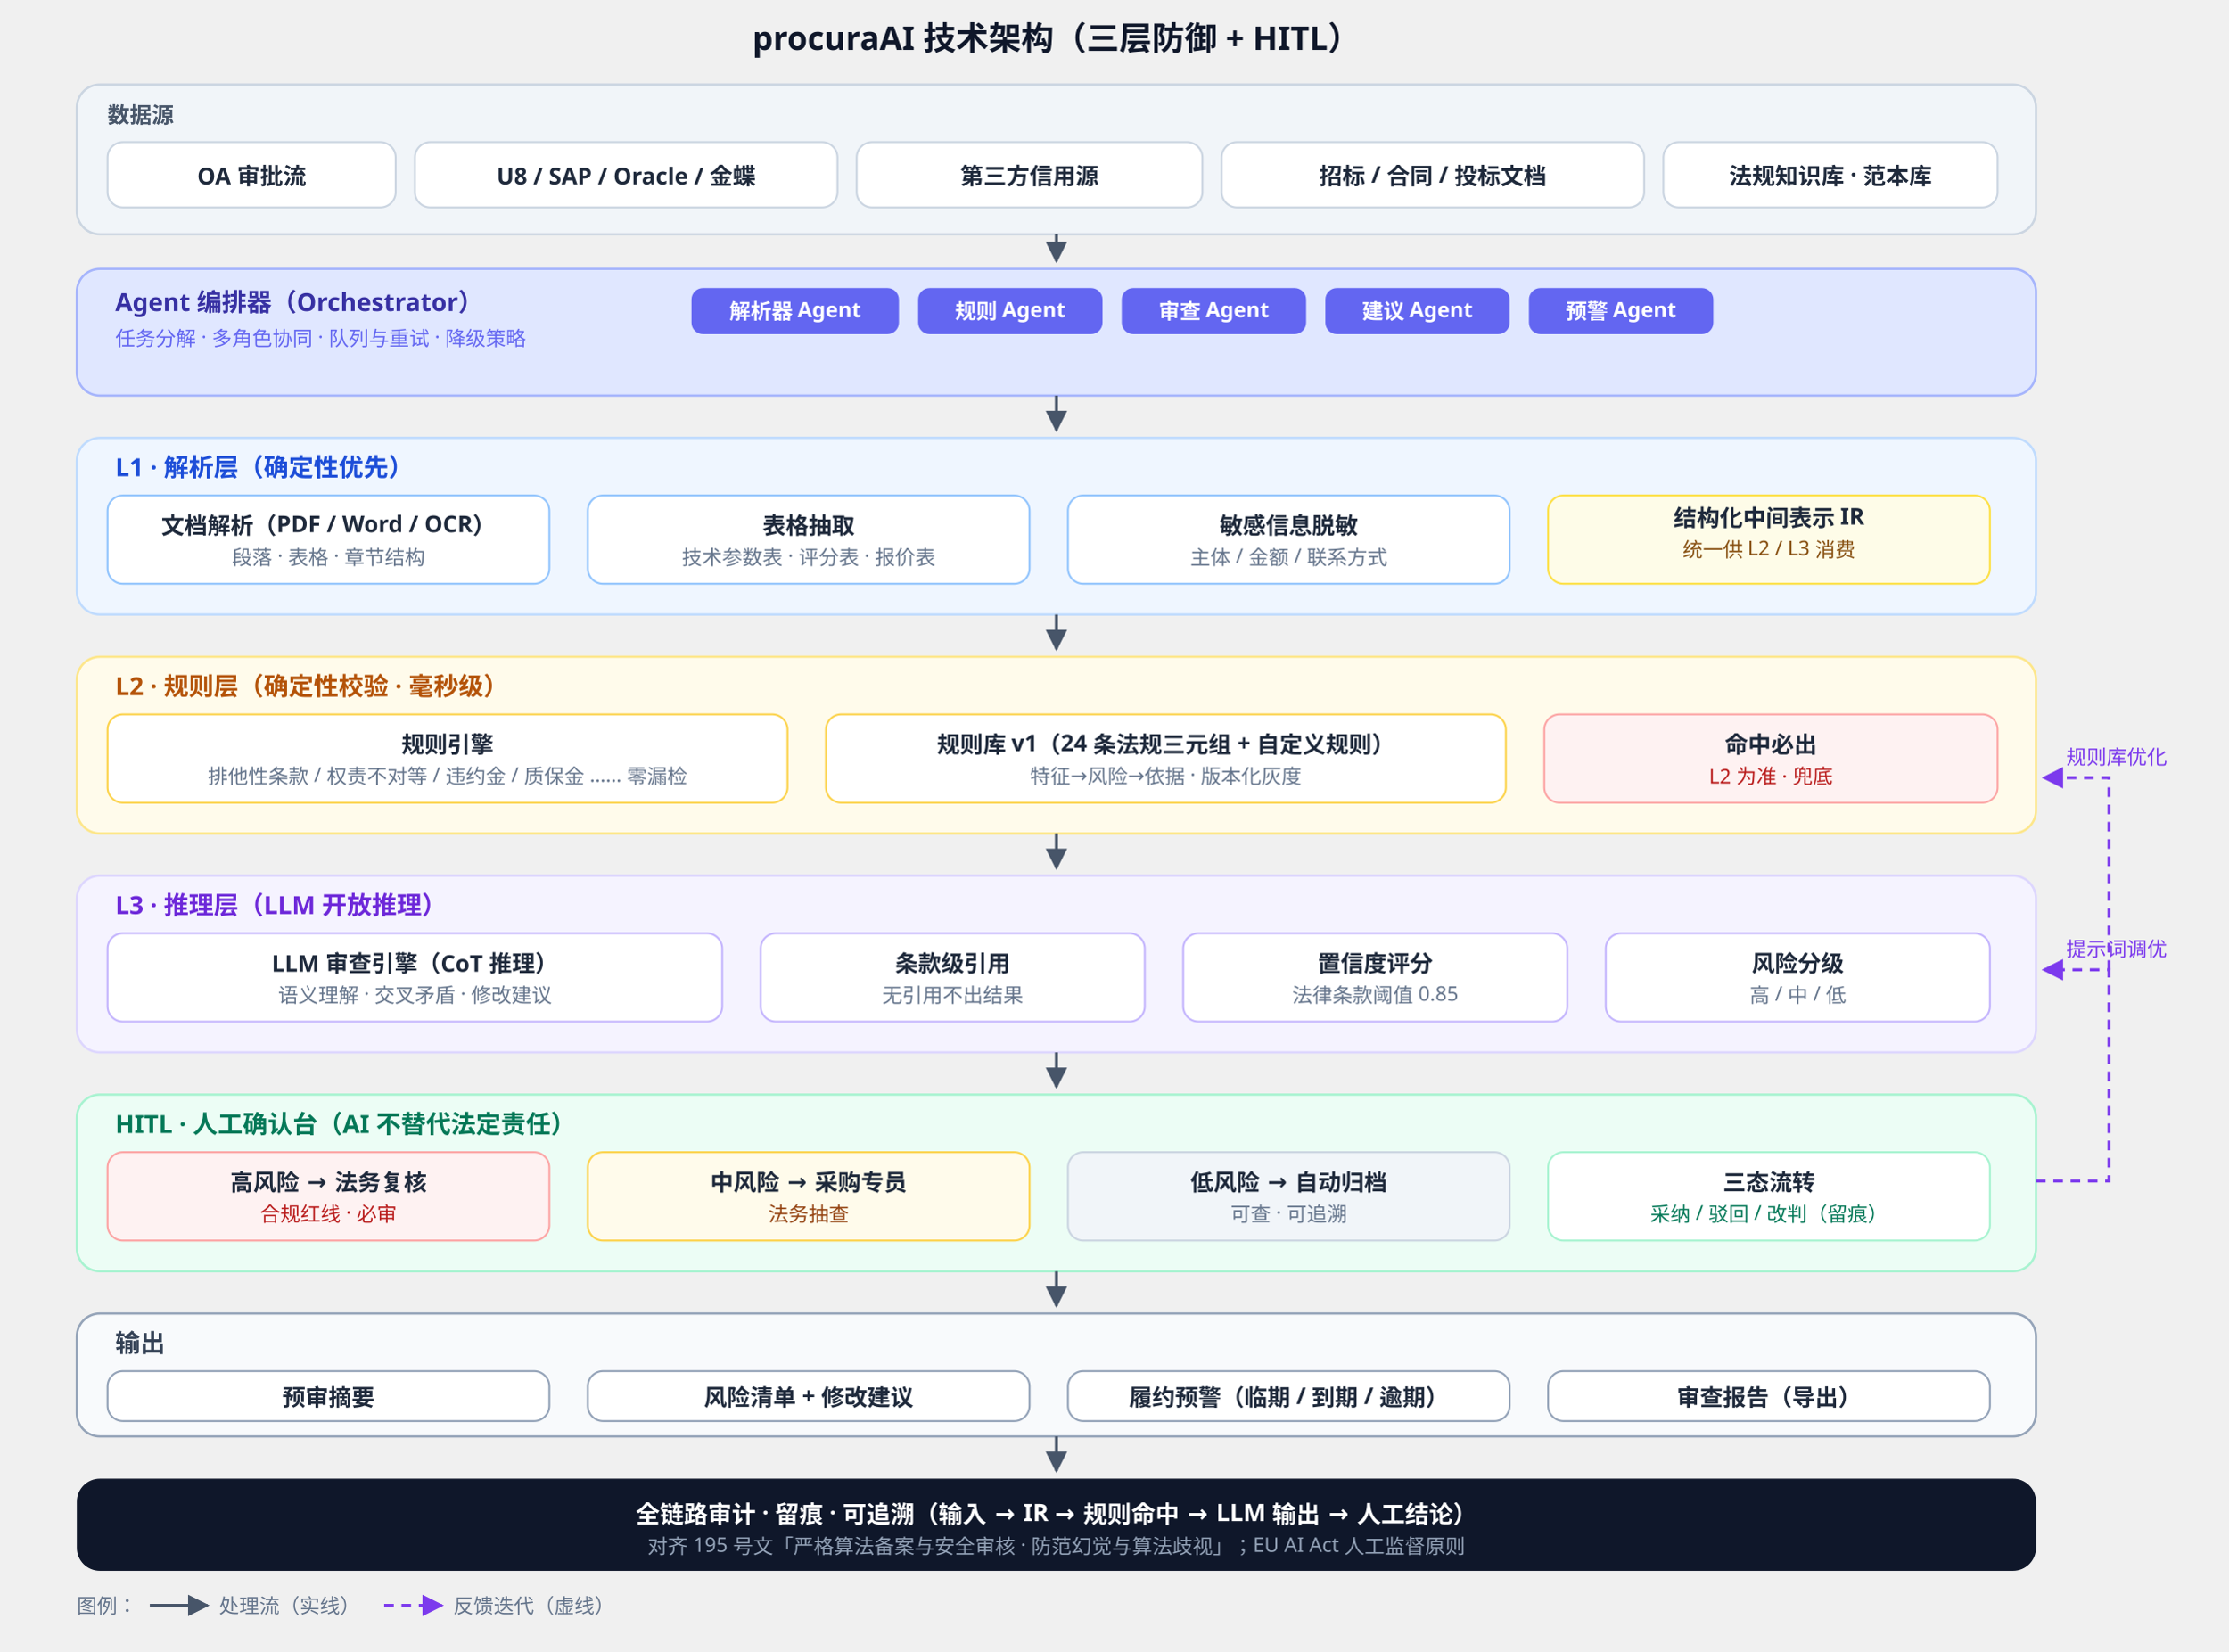
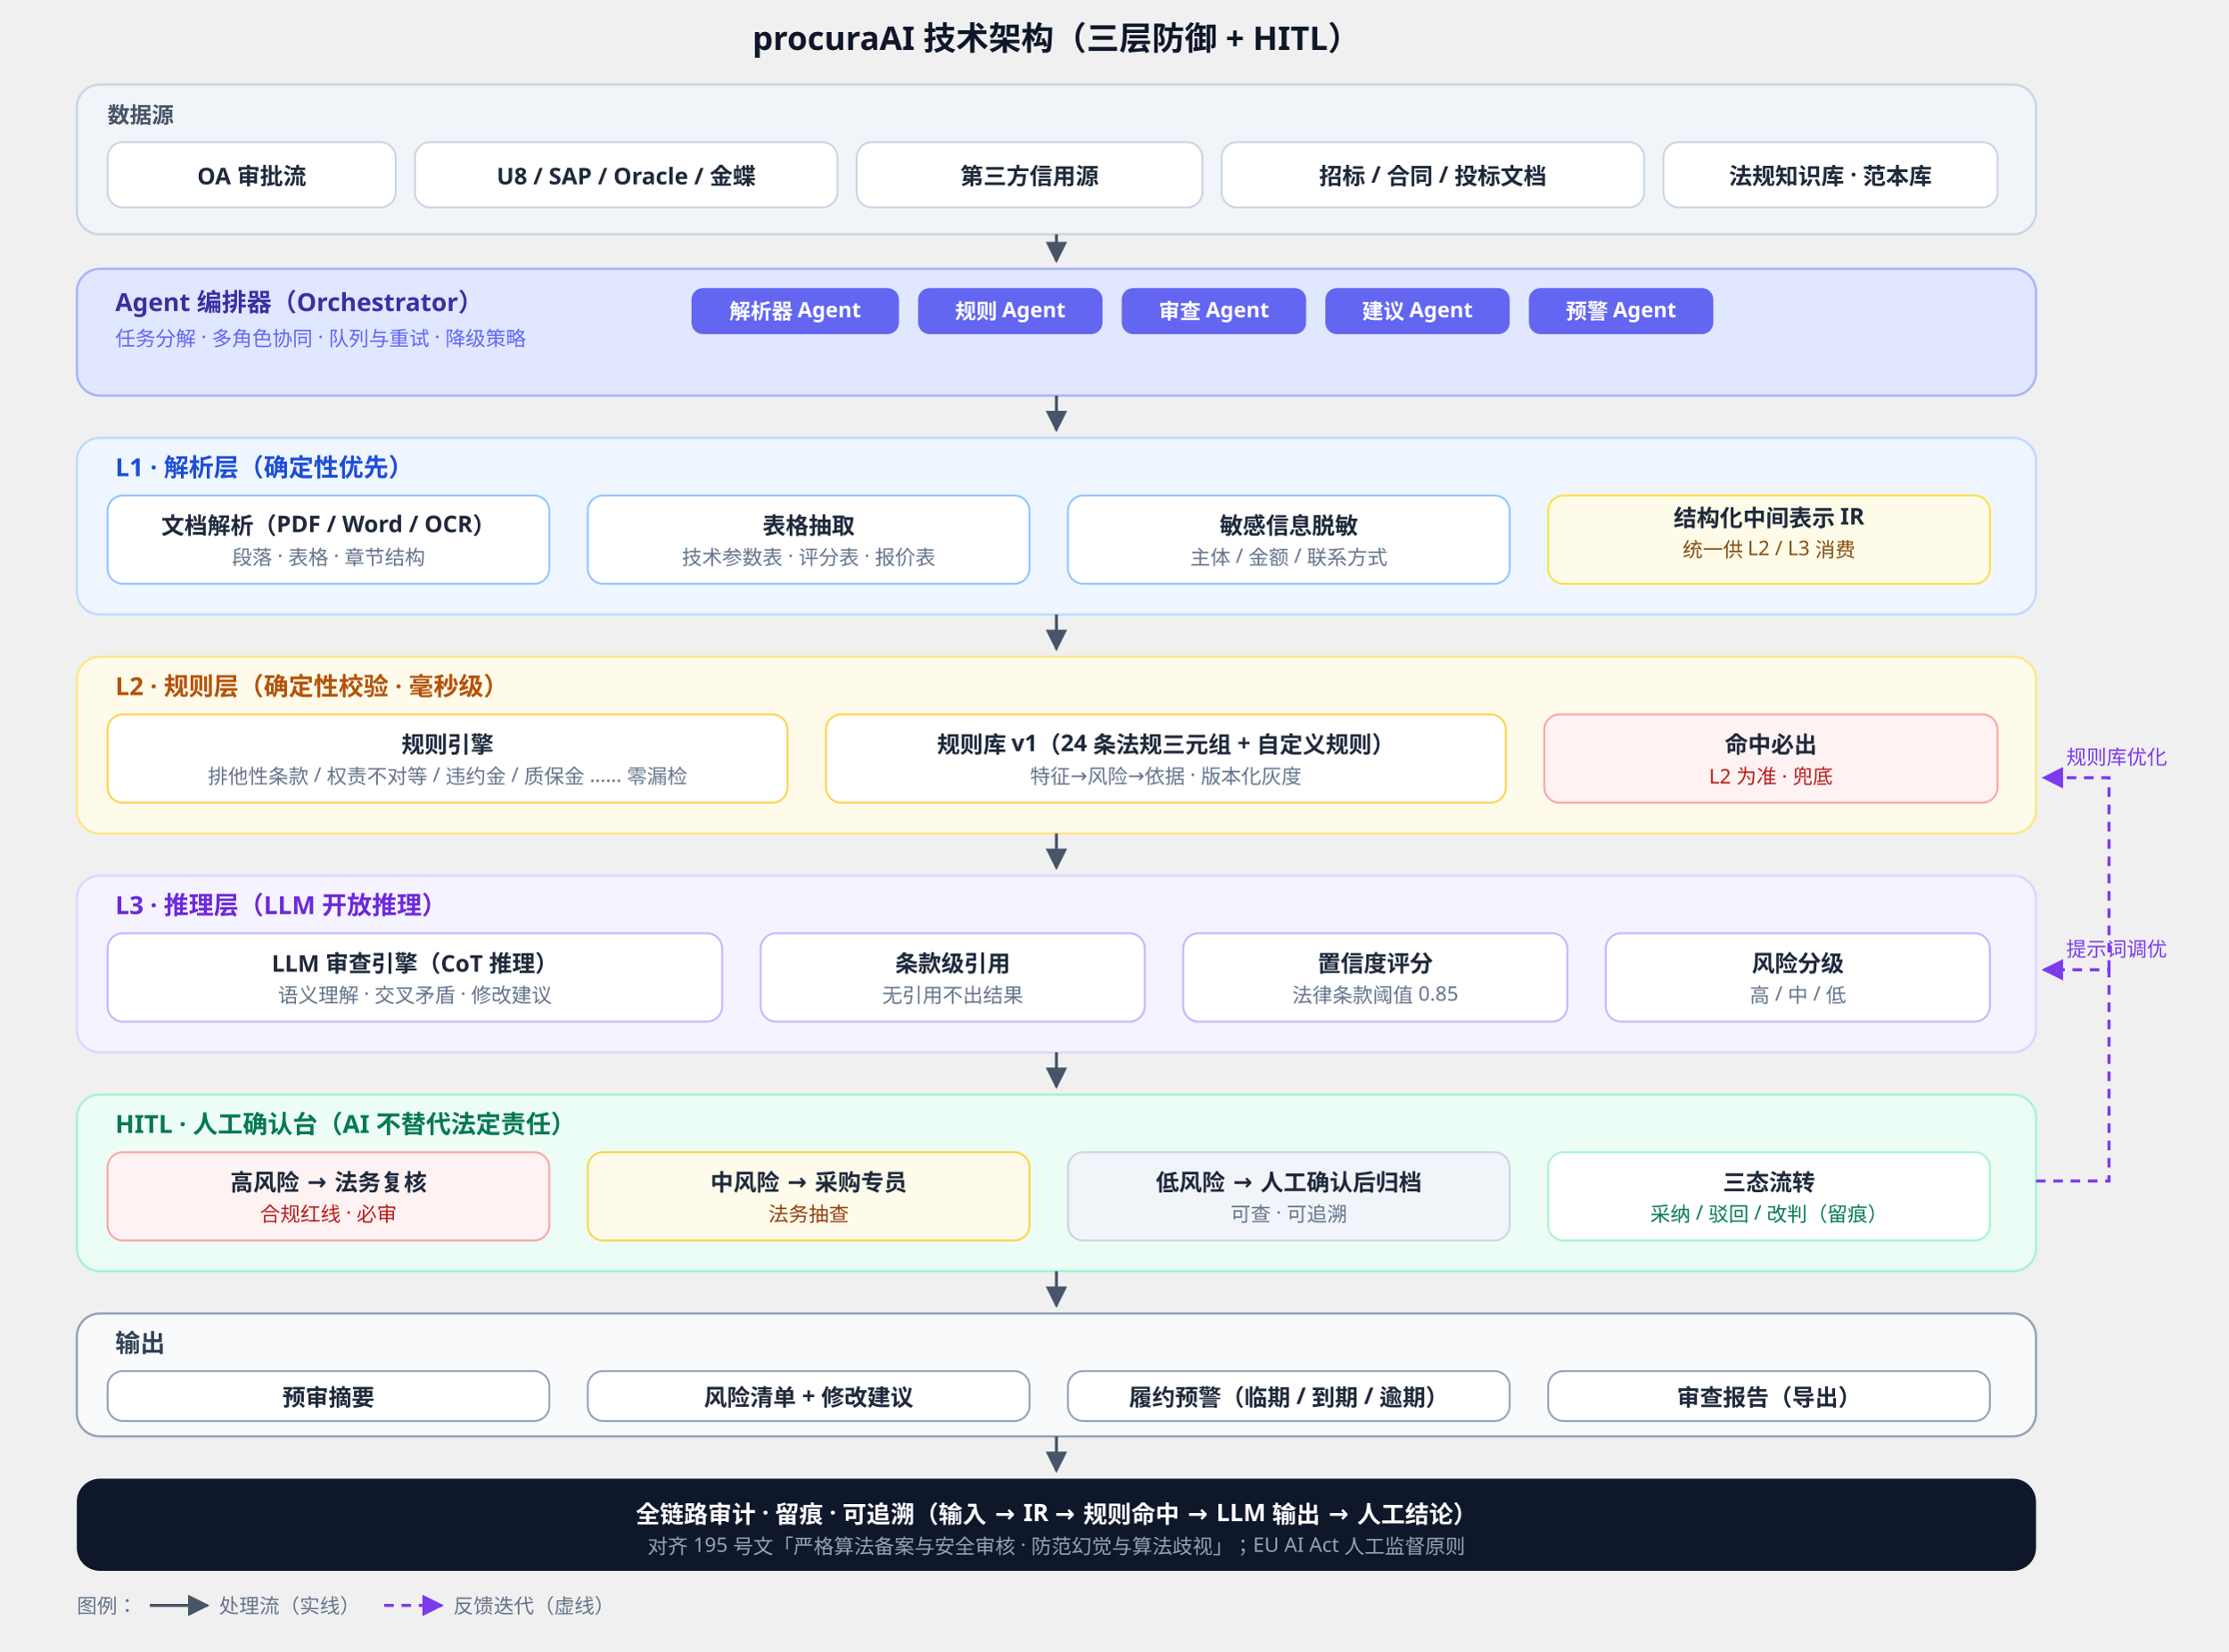
<svg xmlns="http://www.w3.org/2000/svg" width="1160" height="860" viewBox="0 0 1160 860" font-family="PingFang SC, Microsoft YaHei, sans-serif">
  <defs>
    <marker id="aMain" viewBox="0 0 10 10" refX="9" refY="5" markerWidth="7" markerHeight="7" orient="auto-start-reverse">
      <path d="M0,0 L10,5 L0,10 z" fill="#475569" />
    </marker>
    <marker id="aFeed" viewBox="0 0 10 10" refX="9" refY="5" markerWidth="7" markerHeight="7" orient="auto-start-reverse">
      <path d="M0,0 L10,5 L0,10 z" fill="#7c3aed" />
    </marker>
  </defs>
  <text x="550" y="26" text-anchor="middle" font-size="17" font-weight="700" fill="#0f172a">procuraAI 技术架构（三层防御 + HITL）</text>
  <rect x="40" y="44" width="1020" height="78" rx="12" fill="#f1f5f9" stroke="#cbd5e1" stroke-width="1.2" />
  <text x="56" y="64" font-size="11.5" font-weight="700" fill="#475569">数据源</text>
  <g font-size="12" fill="#1e293b">
    <rect x="56" y="74" width="150" height="34" rx="8" fill="#ffffff" stroke="#cbd5e1" />
    <text x="131" y="96" text-anchor="middle" font-weight="600">OA 审批流</text>
    <rect x="216" y="74" width="220" height="34" rx="8" fill="#ffffff" stroke="#cbd5e1" />
    <text x="326" y="96" text-anchor="middle" font-weight="600">U8 / SAP / Oracle / 金蝶</text>
    <rect x="446" y="74" width="180" height="34" rx="8" fill="#ffffff" stroke="#cbd5e1" />
    <text x="536" y="96" text-anchor="middle" font-weight="600">第三方信用源</text>
    <rect x="636" y="74" width="220" height="34" rx="8" fill="#ffffff" stroke="#cbd5e1" />
    <text x="746" y="96" text-anchor="middle" font-weight="600">招标 / 合同 / 投标文档</text>
    <rect x="866" y="74" width="174" height="34" rx="8" fill="#ffffff" stroke="#cbd5e1" />
    <text x="953" y="96" text-anchor="middle" font-weight="600">法规知识库 · 范本库</text>
  </g>
  <line x1="550" y1="122" x2="550" y2="136" stroke="#475569" stroke-width="1.6" marker-end="url(#aMain)" />
  <rect x="40" y="140" width="1020" height="66" rx="12" fill="#e0e7ff" stroke="#a5b4fc" stroke-width="1.2" />
  <text x="60" y="162" font-size="13" font-weight="700" fill="#3730a3">Agent 编排器（Orchestrator）</text>
  <text x="60" y="180" font-size="10.5" fill="#6366f1">任务分解 · 多角色协同 · 队列与重试 · 降级策略</text>
  <g font-size="11" fill="#ffffff">
    <rect x="360" y="150" width="108" height="24" rx="6" fill="#6366f1" />
    <text x="414" y="166" text-anchor="middle" font-weight="600">解析器 Agent</text>
    <rect x="478" y="150" width="96" height="24" rx="6" fill="#6366f1" />
    <text x="526" y="166" text-anchor="middle" font-weight="600">规则 Agent</text>
    <rect x="584" y="150" width="96" height="24" rx="6" fill="#6366f1" />
    <text x="632" y="166" text-anchor="middle" font-weight="600">审查 Agent</text>
    <rect x="690" y="150" width="96" height="24" rx="6" fill="#6366f1" />
    <text x="738" y="166" text-anchor="middle" font-weight="600">建议 Agent</text>
    <rect x="796" y="150" width="96" height="24" rx="6" fill="#6366f1" />
    <text x="844" y="166" text-anchor="middle" font-weight="600">预警 Agent</text>
  </g>
  <line x1="550" y1="206" x2="550" y2="224" stroke="#475569" stroke-width="1.6" marker-end="url(#aMain)" />
  <rect x="40" y="228" width="1020" height="92" rx="12" fill="#eff6ff" stroke="#bfdbfe" stroke-width="1.2" />
  <text x="60" y="248" font-size="13" font-weight="700" fill="#1d4ed8">L1 · 解析层（确定性优先）</text>
  <g font-size="12" fill="#1e293b">
    <rect x="56" y="258" width="230" height="46" rx="8" fill="#ffffff" stroke="#93c5fd" />
    <text x="171" y="278" text-anchor="middle" font-weight="600">文档解析（PDF / Word / OCR）</text>
    <text x="171" y="294" text-anchor="middle" font-size="10.5" fill="#64748b">段落 · 表格 · 章节结构</text>
    <rect x="306" y="258" width="230" height="46" rx="8" fill="#ffffff" stroke="#93c5fd" />
    <text x="421" y="278" text-anchor="middle" font-weight="600">表格抽取</text>
    <text x="421" y="294" text-anchor="middle" font-size="10.5" fill="#64748b">技术参数表 · 评分表 · 报价表</text>
    <rect x="556" y="258" width="230" height="46" rx="8" fill="#ffffff" stroke="#93c5fd" />
    <text x="671" y="278" text-anchor="middle" font-weight="600">敏感信息脱敏</text>
    <text x="671" y="294" text-anchor="middle" font-size="10.5" fill="#64748b">主体 / 金额 / 联系方式</text>
    <rect x="806" y="258" width="230" height="46" rx="8" fill="#fefce8" stroke="#fde047" />
    <text x="921" y="274" text-anchor="middle" font-weight="600">结构化中间表示 IR</text>
    <text x="921" y="290" text-anchor="middle" font-size="10.5" fill="#854d0e">统一供 L2 / L3 消费</text>
  </g>
  <line x1="550" y1="320" x2="550" y2="338" stroke="#475569" stroke-width="1.6" marker-end="url(#aMain)" />
  <rect x="40" y="342" width="1020" height="92" rx="12" fill="#fffbeb" stroke="#fde68a" stroke-width="1.2" />
  <text x="60" y="362" font-size="13" font-weight="700" fill="#b45309">L2 · 规则层（确定性校验 · 毫秒级）</text>
  <g font-size="12" fill="#1e293b">
    <rect x="56" y="372" width="354" height="46" rx="8" fill="#ffffff" stroke="#fcd34d" />
    <text x="233" y="392" text-anchor="middle" font-weight="600">规则引擎</text>
    <text x="233" y="408" text-anchor="middle" font-size="10.5" fill="#64748b">排他性条款 / 权责不对等 / 违约金 / 质保金 …… 零漏检</text>
    <rect x="430" y="372" width="354" height="46" rx="8" fill="#ffffff" stroke="#fcd34d" />
    <text x="607" y="392" text-anchor="middle" font-weight="600">规则库 v1（24 条法规三元组 + 自定义规则）</text>
    <text x="607" y="408" text-anchor="middle" font-size="10.5" fill="#64748b">特征→风险→依据 · 版本化灰度</text>
    <rect x="804" y="372" width="236" height="46" rx="8" fill="#fef2f2" stroke="#fca5a5" />
    <text x="922" y="392" text-anchor="middle" font-weight="600">命中必出</text>
    <text x="922" y="408" text-anchor="middle" font-size="10.5" fill="#b91c1c">L2 为准 · 兜底</text>
  </g>
  <line x1="550" y1="434" x2="550" y2="452" stroke="#475569" stroke-width="1.6" marker-end="url(#aMain)" />
  <rect x="40" y="456" width="1020" height="92" rx="12" fill="#f5f3ff" stroke="#ddd6fe" stroke-width="1.2" />
  <text x="60" y="476" font-size="13" font-weight="700" fill="#6d28d9">L3 · 推理层（LLM 开放推理）</text>
  <g font-size="12" fill="#1e293b">
    <rect x="56" y="486" width="320" height="46" rx="8" fill="#ffffff" stroke="#c4b5fd" />
    <text x="216" y="506" text-anchor="middle" font-weight="600">LLM 审查引擎（CoT 推理）</text>
    <text x="216" y="522" text-anchor="middle" font-size="10.5" fill="#64748b">语义理解 · 交叉矛盾 · 修改建议</text>
    <rect x="396" y="486" width="200" height="46" rx="8" fill="#ffffff" stroke="#c4b5fd" />
    <text x="496" y="506" text-anchor="middle" font-weight="600">条款级引用</text>
    <text x="496" y="522" text-anchor="middle" font-size="10.5" fill="#64748b">无引用不出结果</text>
    <rect x="616" y="486" width="200" height="46" rx="8" fill="#ffffff" stroke="#c4b5fd" />
    <text x="716" y="506" text-anchor="middle" font-weight="600">置信度评分</text>
    <text x="716" y="522" text-anchor="middle" font-size="10.5" fill="#64748b">法律条款阈值 0.85</text>
    <rect x="836" y="486" width="200" height="46" rx="8" fill="#ffffff" stroke="#c4b5fd" />
    <text x="936" y="506" text-anchor="middle" font-weight="600">风险分级</text>
    <text x="936" y="522" text-anchor="middle" font-size="10.5" fill="#64748b">高 / 中 / 低</text>
  </g>
  <line x1="550" y1="548" x2="550" y2="566" stroke="#475569" stroke-width="1.6" marker-end="url(#aMain)" />
  <rect x="40" y="570" width="1020" height="92" rx="12" fill="#ecfdf5" stroke="#a7f3d0" stroke-width="1.2" />
  <text x="60" y="590" font-size="13" font-weight="700" fill="#047857">HITL · 人工确认台（AI 不替代法定责任）</text>
  <g font-size="12" fill="#1e293b">
    <rect x="56" y="600" width="230" height="46" rx="8" fill="#fef2f2" stroke="#fca5a5" />
    <text x="171" y="620" text-anchor="middle" font-weight="600">高风险 → 法务复核</text>
    <text x="171" y="636" text-anchor="middle" font-size="10.5" fill="#b91c1c">合规红线 · 必审</text>
    <rect x="306" y="600" width="230" height="46" rx="8" fill="#fffbeb" stroke="#fcd34d" />
    <text x="421" y="620" text-anchor="middle" font-weight="600">中风险 → 采购专员</text>
    <text x="421" y="636" text-anchor="middle" font-size="10.5" fill="#92400e">法务抽查</text>
    <rect x="556" y="600" width="230" height="46" rx="8" fill="#f1f5f9" stroke="#cbd5e1" />
-     <text x="671" y="620" text-anchor="middle" font-weight="600">低风险 → 自动归档</text>
+     <text x="671" y="620" text-anchor="middle" font-weight="600">低风险 → 人工确认后归档</text>
    <text x="671" y="636" text-anchor="middle" font-size="10.5" fill="#64748b">可查 · 可追溯</text>
    <rect x="806" y="600" width="230" height="46" rx="8" fill="#ffffff" stroke="#a7f3d0" />
    <text x="921" y="620" text-anchor="middle" font-weight="600">三态流转</text>
    <text x="921" y="636" text-anchor="middle" font-size="10.5" fill="#047857">采纳 / 驳回 / 改判（留痕）</text>
  </g>
  <line x1="550" y1="662" x2="550" y2="680" stroke="#475569" stroke-width="1.6" marker-end="url(#aMain)" />
  <rect x="40" y="684" width="1020" height="64" rx="12" fill="#f8fafc" stroke="#94a3b8" stroke-width="1.2" />
  <text x="60" y="704" font-size="13" font-weight="700" fill="#334155">输出</text>
  <g font-size="12" fill="#1e293b">
    <rect x="56" y="714" width="230" height="26" rx="8" fill="#ffffff" stroke="#94a3b8" />
    <text x="171" y="732" text-anchor="middle" font-weight="600">预审摘要</text>
    <rect x="306" y="714" width="230" height="26" rx="8" fill="#ffffff" stroke="#94a3b8" />
    <text x="421" y="732" text-anchor="middle" font-weight="600">风险清单 + 修改建议</text>
    <rect x="556" y="714" width="230" height="26" rx="8" fill="#ffffff" stroke="#94a3b8" />
    <text x="671" y="732" text-anchor="middle" font-weight="600">履约预警（临期 / 到期 / 逾期）</text>
    <rect x="806" y="714" width="230" height="26" rx="8" fill="#ffffff" stroke="#94a3b8" />
    <text x="921" y="732" text-anchor="middle" font-weight="600">审查报告（导出）</text>
  </g>
  <line x1="550" y1="748" x2="550" y2="766" stroke="#475569" stroke-width="1.6" marker-end="url(#aMain)" />
  <rect x="40" y="770" width="1020" height="48" rx="12" fill="#0f172a" />
  <text x="550" y="793" text-anchor="middle" font-size="12.5" font-weight="700" fill="#ffffff">全链路审计 · 留痕 · 可追溯（输入 → IR → 规则命中 → LLM 输出 → 人工结论）</text>
  <text x="550" y="809" text-anchor="middle" font-size="10.5" fill="#94a3b8">对齐 195 号文「严格算法备案与安全审核 · 防范幻觉与算法歧视」；EU AI Act 人工监督原则</text>
  <path d="M1060,615 L1098,615 L1098,505 L1064,505" fill="none" stroke="#7c3aed" stroke-width="1.6" stroke-dasharray="5,4" marker-end="url(#aFeed)" />
  <path d="M1098,505 L1098,405 L1064,405" fill="none" stroke="#7c3aed" stroke-width="1.6" stroke-dasharray="5,4" marker-end="url(#aFeed)" />
  <text x="1102" y="498" font-size="10.5" fill="#7c3aed" text-anchor="middle">提示词调优</text>
  <text x="1102" y="398" font-size="10.5" fill="#7c3aed" text-anchor="middle">规则库优化</text>
  <g font-size="10.5" fill="#64748b">
    <text x="40" y="840">图例：</text>
    <line x1="78" y1="836" x2="108" y2="836" stroke="#475569" stroke-width="1.6" marker-end="url(#aMain)" />
    <text x="114" y="840">处理流（实线）</text>
    <line x1="200" y1="836" x2="230" y2="836" stroke="#7c3aed" stroke-width="1.6" stroke-dasharray="5,4" marker-end="url(#aFeed)" />
    <text x="236" y="840">反馈迭代（虚线）</text>
  </g>
</svg>
